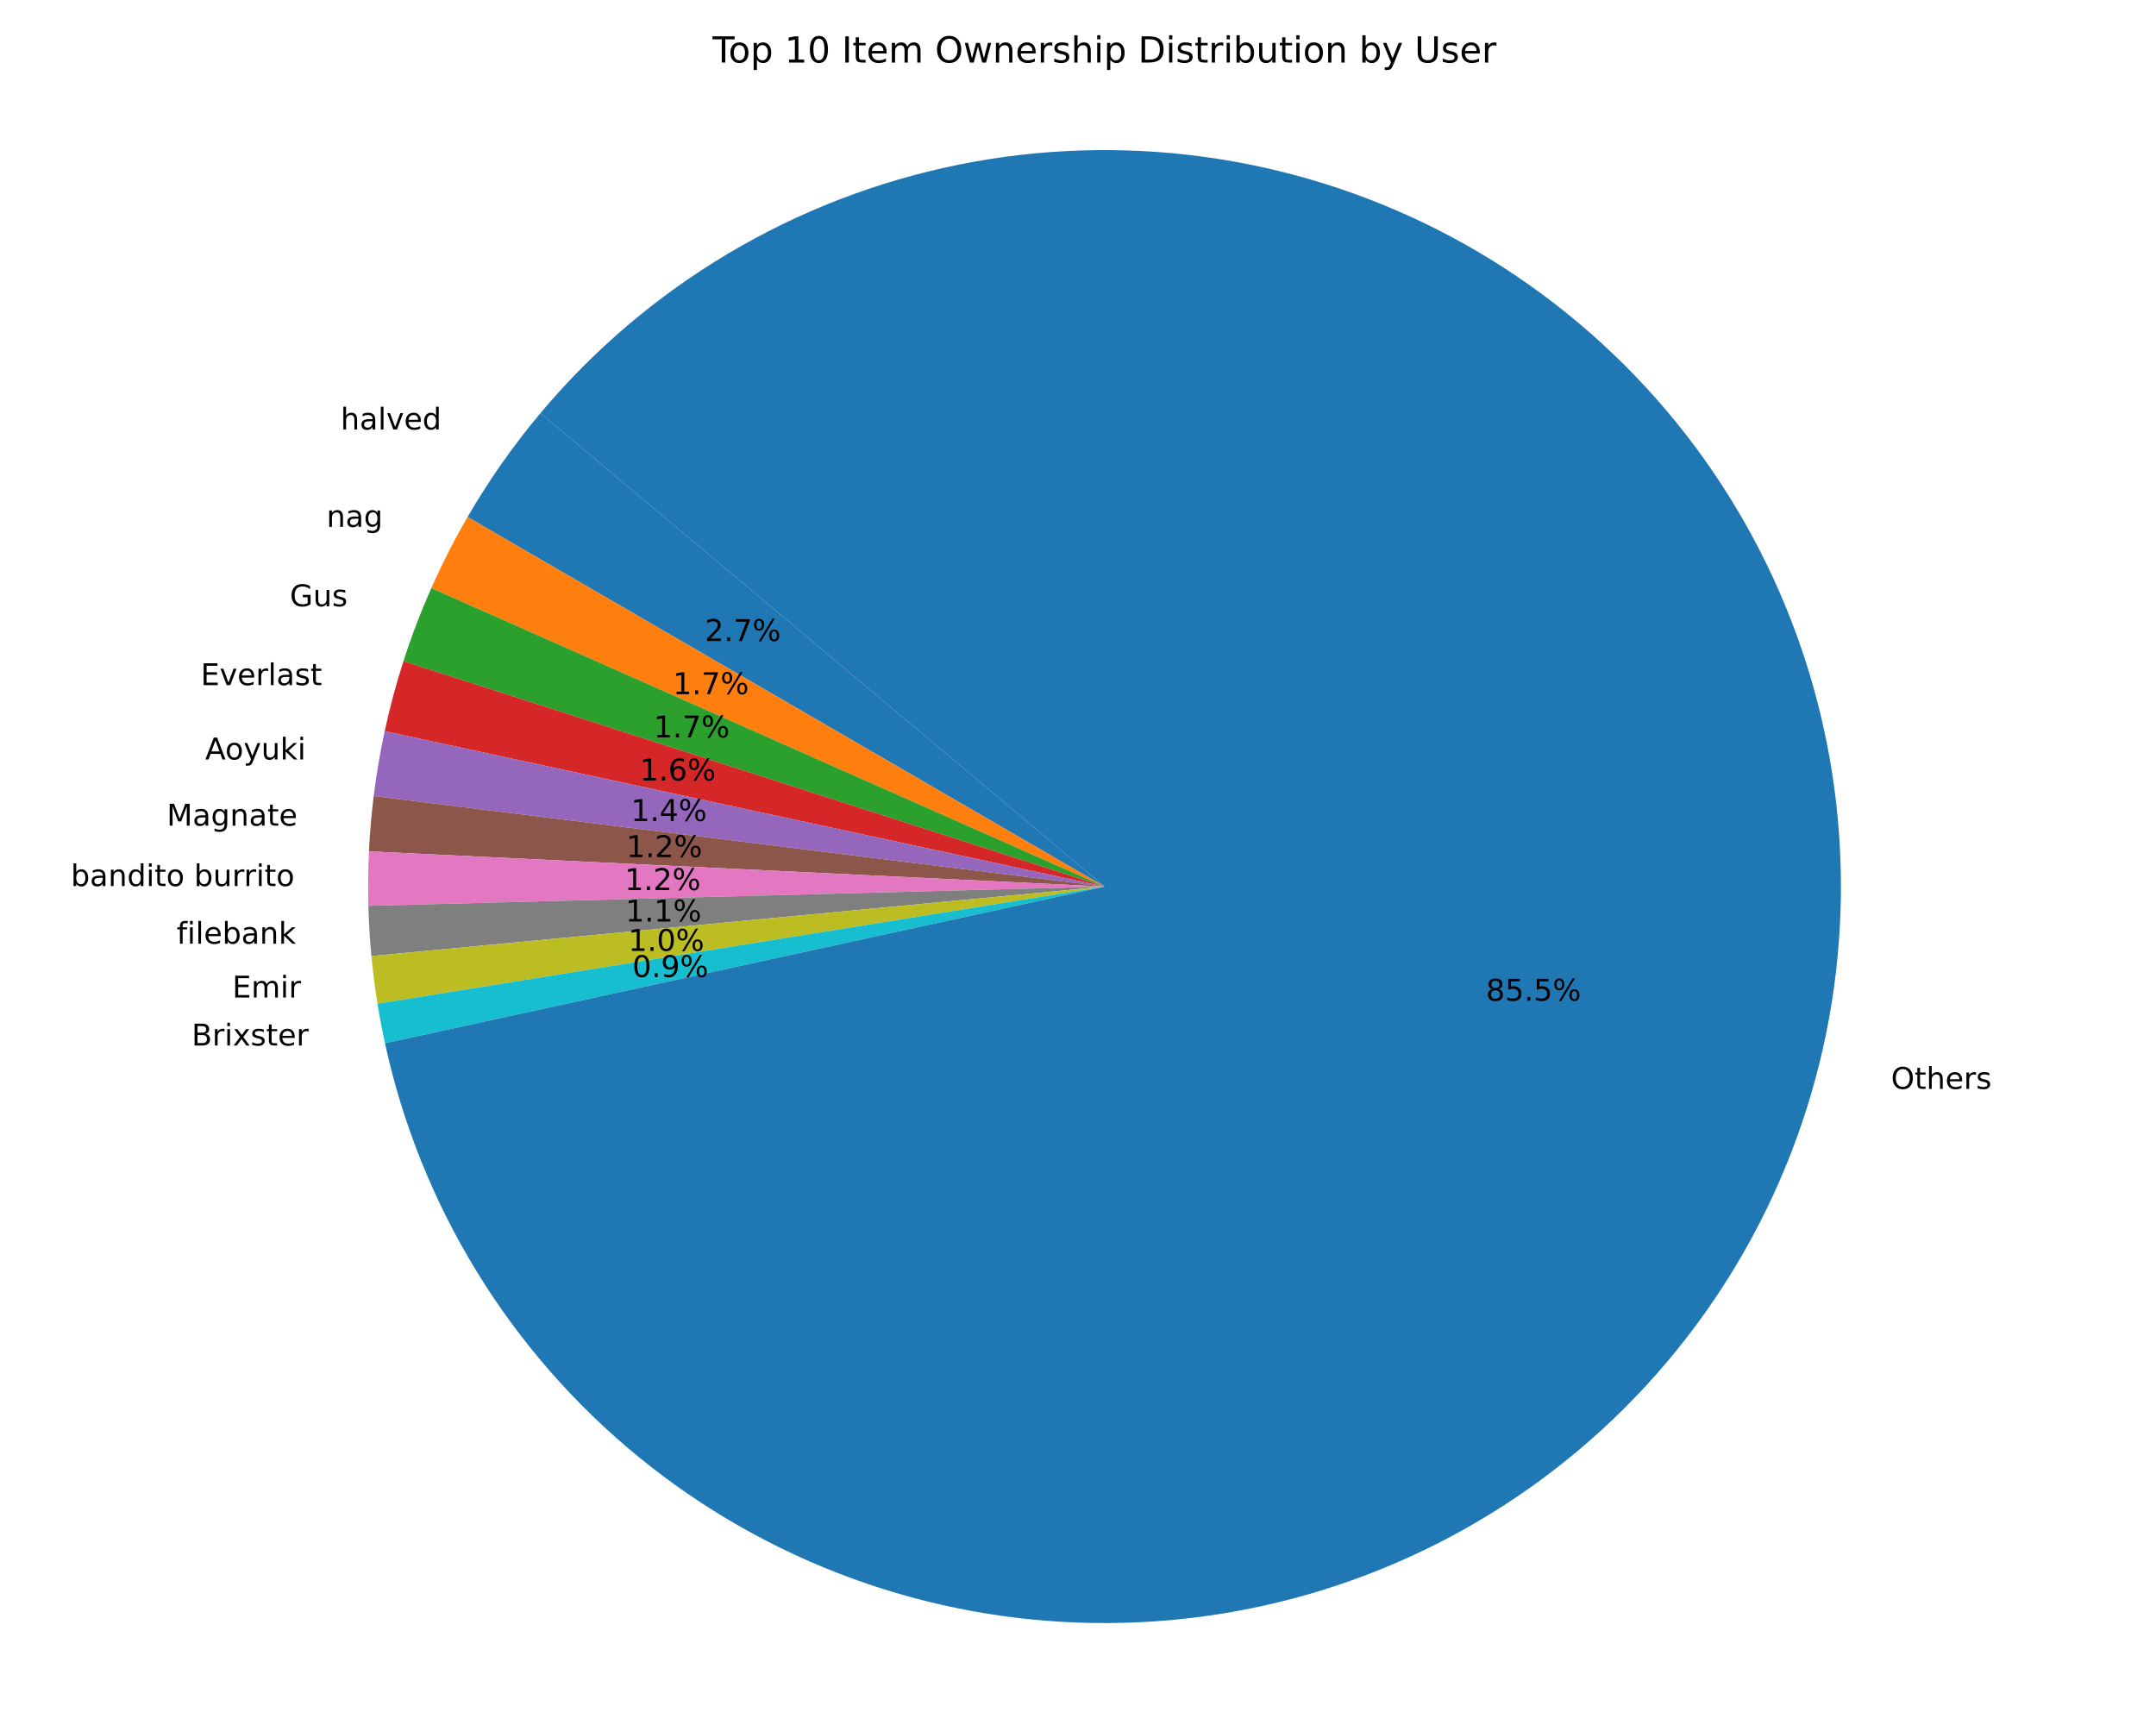
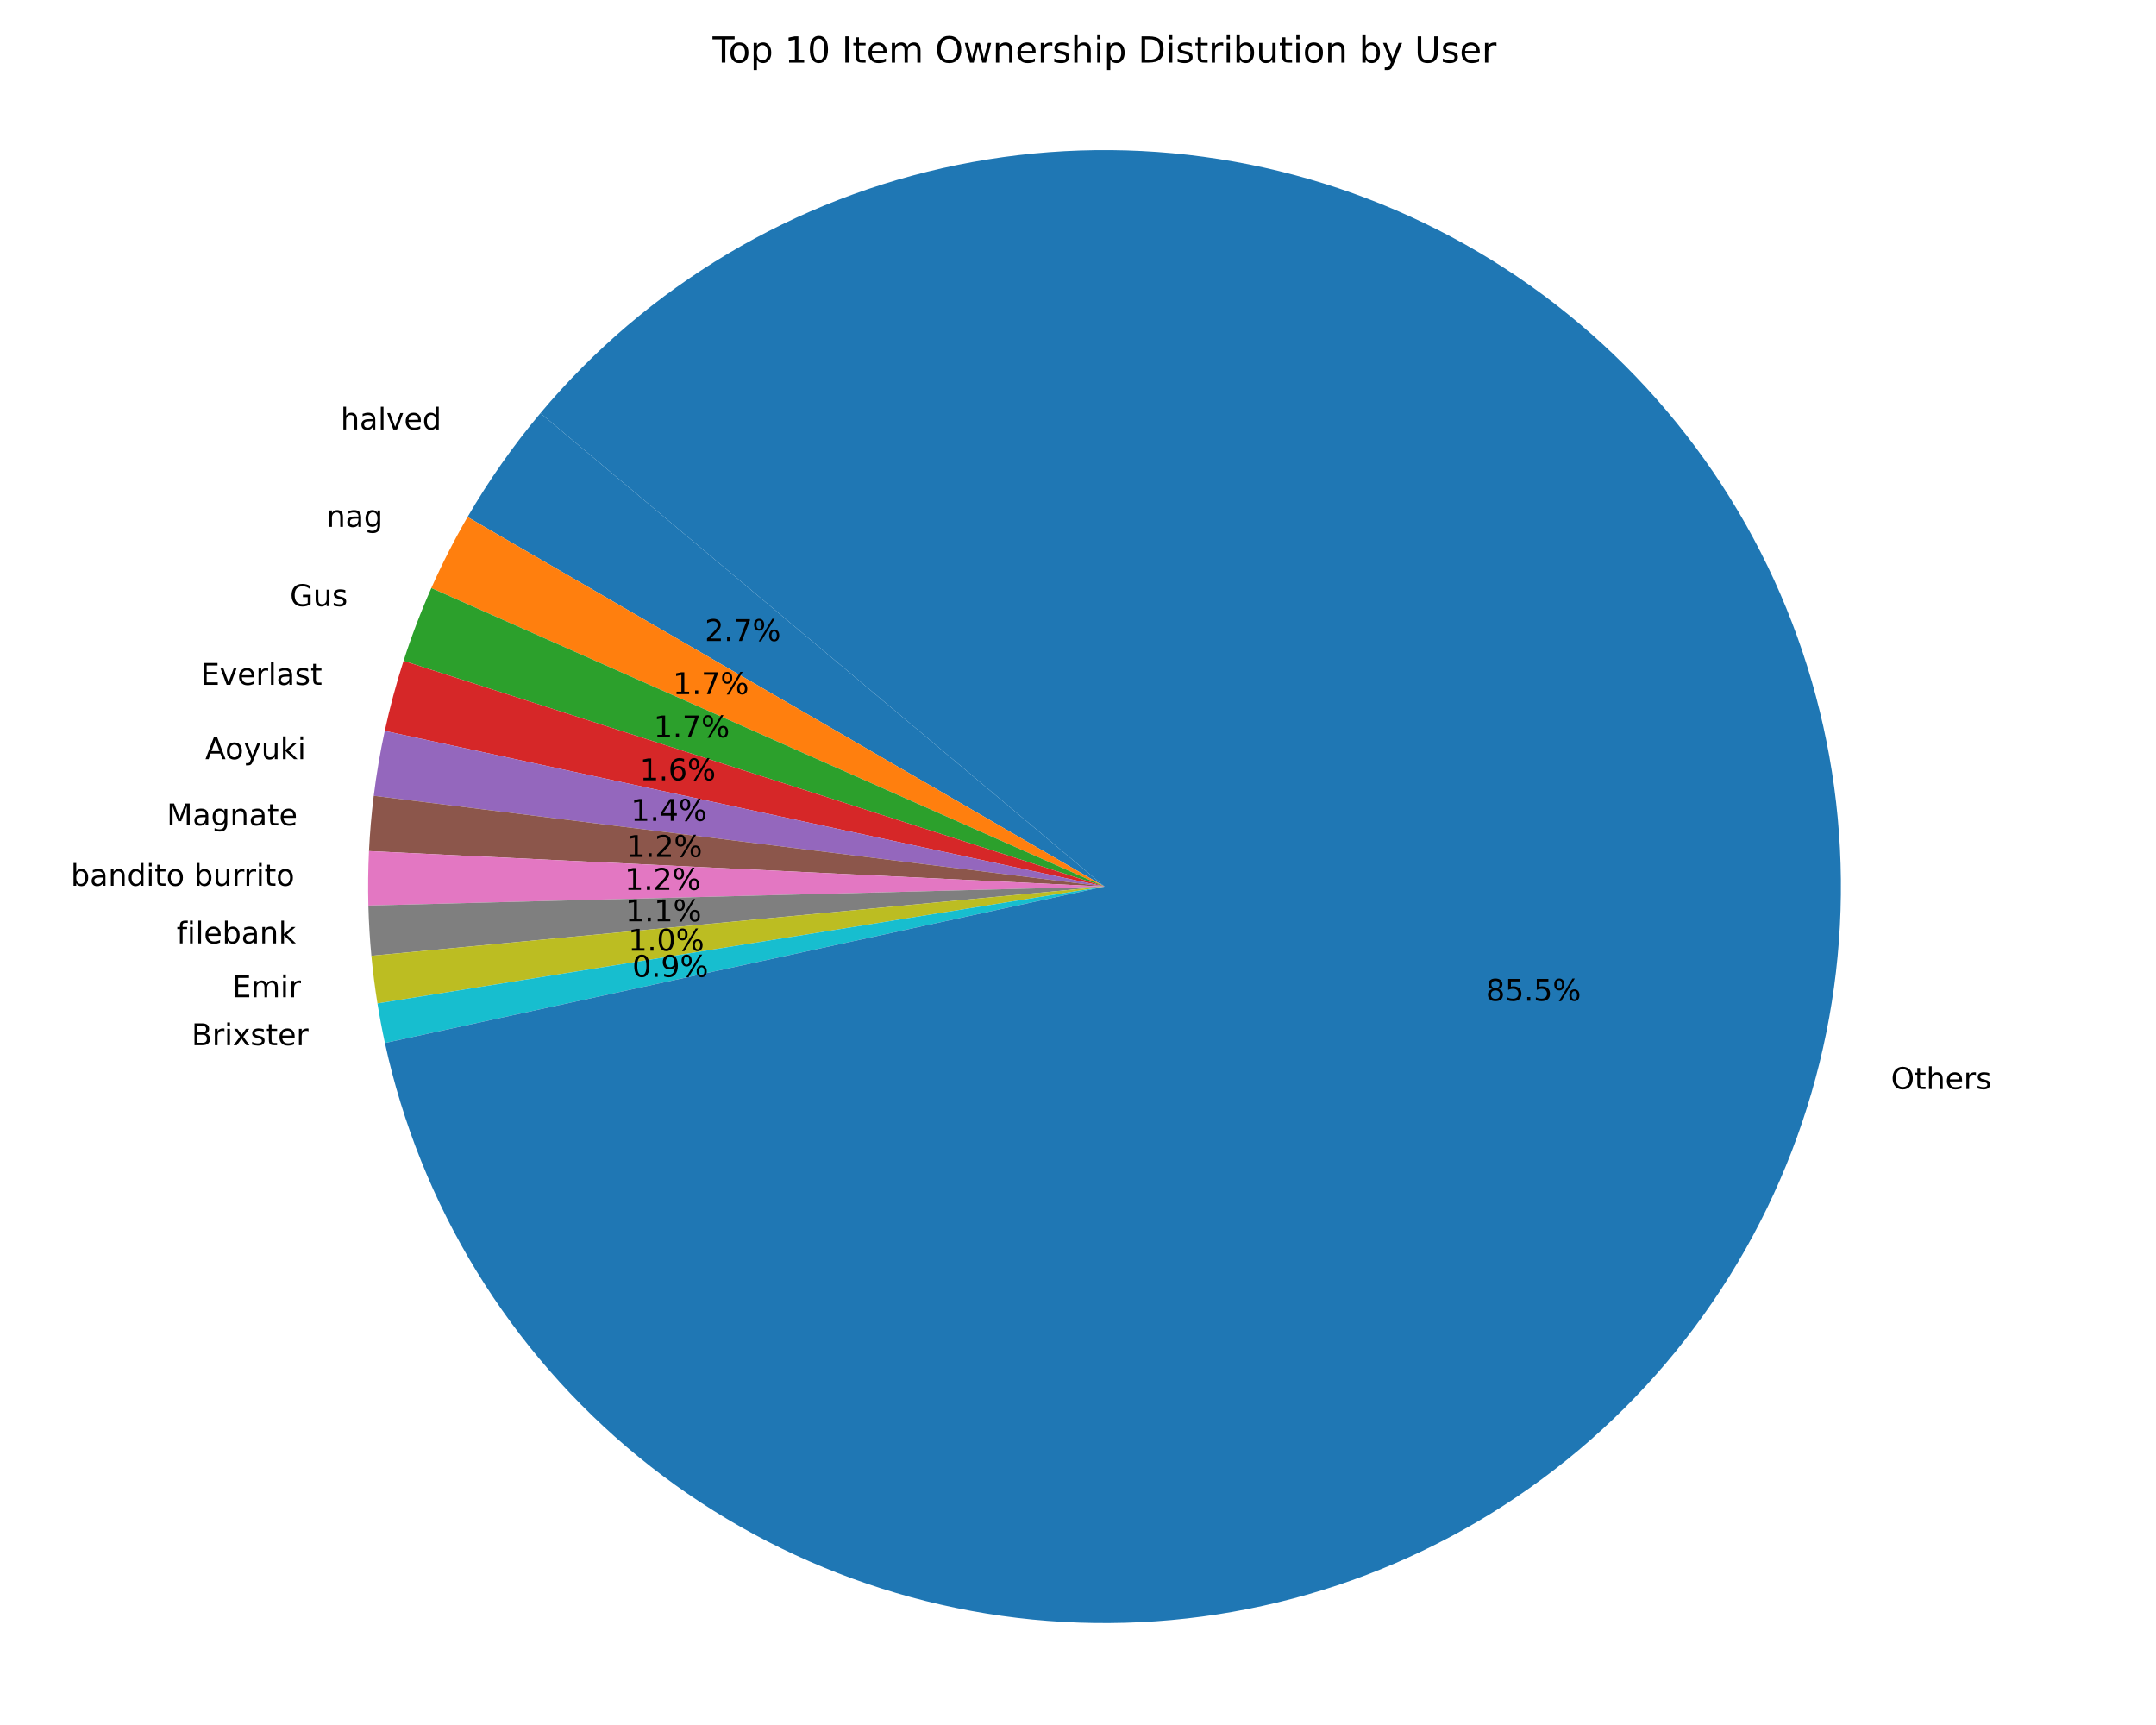
<svg xmlns="http://www.w3.org/2000/svg" xmlns:xlink="http://www.w3.org/1999/xlink" width="720pt" height="576pt" viewBox="0 0 720 576" version="1.1">
  <defs>
    <style type="text/css">*{stroke-linejoin: round; stroke-linecap: butt}</style>
  </defs>
  <g id="figure_1">
    <g id="patch_1">
      <path d="M 0 576  L 720 576  L 720 0  L 0 0  z " style="fill: #ffffff" />
    </g>
    <g id="axes_1">
      <g id="patch_2">
-         <path d="M 180.47 137.963  C 175.925 143.379 171.616 148.989 167.554 154.777  C 163.493 160.564 159.683 166.525 156.135 172.641  L 368.858 296.04  z " style="fill: #1f77b4" />
+         <path d="M 180.469 137.963  C 175.924 143.379 171.615 148.989 167.554 154.777  C 163.492 160.564 159.682 166.524 156.134 172.64  L 368.858 296.04  z " style="fill: #1f77b4" />
      </g>
      <g id="patch_3">
-         <path d="M 156.135 172.641  C 153.907 176.481 151.783 180.382 149.767 184.337  C 147.75 188.293 145.84 192.303 144.041 196.362  L 368.858 296.04  z " style="fill: #ff7f0e" />
+         <path d="M 156.134 172.64  C 153.906 176.481 151.783 180.382 149.766 184.337  C 147.749 188.293 145.84 192.303 144.04 196.362  L 368.858 296.04  z " style="fill: #ff7f0e" />
      </g>
      <g id="patch_4">
-         <path d="M 144.041 196.362  C 142.276 200.342 140.617 204.369 139.066 208.437  C 137.515 212.506 136.073 216.614 134.74 220.759  L 368.858 296.04  z " style="fill: #2ca02c" />
+         <path d="M 144.04 196.362  C 142.281 200.329 140.627 204.342 139.081 208.397  C 137.534 212.451 136.095 216.546 134.766 220.677  L 368.858 296.04  z " style="fill: #2ca02c" />
      </g>
      <g id="patch_5">
-         <path d="M 134.74 220.759  C 133.504 224.603 132.363 228.477 131.317 232.377  C 130.272 236.278 129.323 240.203 128.471 244.15  L 368.858 296.04  z " style="fill: #d62728" />
+         <path d="M 134.766 220.677  C 133.528 224.521 132.386 228.394 131.339 232.294  C 130.292 236.194 129.342 240.119 128.489 244.065  L 368.858 296.04  z " style="fill: #d62728" />
      </g>
      <g id="patch_6">
-         <path d="M 128.471 244.15  C 127.698 247.732 127.005 251.33 126.393 254.943  C 125.78 258.555 125.249 262.181 124.798 265.818  L 368.858 296.04  z " style="fill: #9467bd" />
+         <path d="M 128.489 244.065  C 127.714 247.647 127.02 251.245 126.406 254.858  C 125.793 258.47 125.26 262.096 124.808 265.732  L 368.858 296.04  z " style="fill: #9467bd" />
      </g>
      <g id="patch_7">
-         <path d="M 124.798 265.818  C 124.419 268.884 124.097 271.956 123.833 275.035  C 123.569 278.113 123.363 281.195 123.216 284.281  L 368.858 296.04  z " style="fill: #8c564b" />
+         <path d="M 124.808 265.732  C 124.428 268.798 124.105 271.871 123.84 274.949  C 123.575 278.027 123.368 281.109 123.219 284.195  L 368.858 296.04  z " style="fill: #8c564b" />
      </g>
      <g id="patch_8">
-         <path d="M 123.216 284.281  C 123.071 287.31 122.982 290.341 122.949 293.372  C 122.916 296.404 122.939 299.436 123.018 302.467  L 368.858 296.04  z " style="fill: #e377c2" />
+         <path d="M 123.219 284.195  C 123.073 287.223 122.983 290.254 122.949 293.286  C 122.915 296.318 122.937 299.35 123.015 302.381  L 368.858 296.04  z " style="fill: #e377c2" />
      </g>
      <g id="patch_9">
-         <path d="M 123.018 302.467  C 123.091 305.268 123.213 308.067 123.381 310.864  C 123.55 313.661 123.767 316.455 124.031 319.245  L 368.858 296.04  z " style="fill: #7f7f7f" />
+         <path d="M 123.015 302.381  C 123.088 305.182 123.208 307.981 123.376 310.778  C 123.543 313.575 123.759 316.369 124.023 319.159  L 368.858 296.04  z " style="fill: #7f7f7f" />
      </g>
      <g id="patch_10">
-         <path d="M 124.031 319.245  C 124.284 321.905 124.579 324.562 124.918 327.213  C 125.257 329.864 125.639 332.509 126.064 335.148  L 368.858 296.04  z " style="fill: #bcbd22" />
+         <path d="M 124.023 319.159  C 124.274 321.819 124.568 324.476 124.906 327.127  C 125.244 329.778 125.625 332.424 126.049 335.063  L 368.858 296.04  z " style="fill: #bcbd22" />
      </g>
      <g id="patch_11">
-         <path d="M 126.064 335.148  C 126.42 337.361 126.807 339.569 127.224 341.771  C 127.641 343.974 128.087 346.171 128.564 348.361  L 368.858 296.04  z " style="fill: #17becf" />
+         <path d="M 126.049 335.063  C 126.405 337.276 126.791 339.484 127.207 341.687  C 127.623 343.889 128.069 346.086 128.545 348.277  L 368.858 296.04  z " style="fill: #17becf" />
      </g>
      <g id="patch_12">
-         <path d="M 128.564 348.361  C 134.432 375.31 144.792 401.081 159.209 424.593  C 173.627 448.106 191.897 469.026 213.255 486.477  C 234.613 503.928 258.755 517.663 284.669 527.104  C 310.583 536.546 337.901 541.562 365.479 541.941  C 393.057 542.32 420.504 538.057 446.668 529.331  C 472.831 520.604 497.342 507.538 519.171 490.681  C 541 473.823 559.838 453.413 574.896 430.305  C 589.954 407.198 601.018 381.721 607.624 354.944  C 614.23 328.166 616.285 300.467 613.702 273.007  C 611.119 245.548 603.934 218.718 592.45 193.642  C 580.966 168.566 565.345 145.599 546.242 125.706  C 527.139 105.812 504.825 89.273 480.235 76.782  C 455.645 64.291 429.128 56.025 401.795 52.331  C 374.463 48.637 346.704 49.568 319.68 55.083  C 292.657 60.599 266.753 70.621 243.054 84.73  C 219.355 98.839 198.198 116.835 180.47 137.963  L 368.858 296.04  z " style="fill: #1f77b4" />
+         <path d="M 128.545 348.277  C 134.404 375.23 144.756 401.006 159.166 424.524  C 173.577 448.043 191.842 468.971 213.196 486.429  C 234.55 503.888 258.689 517.631 284.602 527.081  C 310.515 536.531 337.835 541.554 365.414 541.94  C 392.994 542.327 420.443 538.07 446.611 529.35  C 472.778 520.629 497.293 507.568 519.128 490.714  C 540.962 473.86 559.806 453.452 574.87 430.346  C 589.933 407.24 601.003 381.764 607.614 354.986  C 614.225 328.207 616.284 300.506 613.705 273.045  C 611.126 245.583 603.945 218.75 592.464 193.671  C 580.982 168.592 565.363 145.622 546.261 125.725  C 527.158 105.828 504.844 89.285 480.254 76.791  C 455.663 64.298 429.145 56.029 401.811 52.333  C 374.477 48.637 346.716 49.566 319.69 55.081  C 292.665 60.595 266.758 70.617 243.058 84.727  C 219.358 98.836 198.199 116.833 180.469 137.963  L 368.858 296.04  z " style="fill: #1f77b4" />
      </g>
      <g id="matplotlib.axis_1" />
      <g id="matplotlib.axis_2" />
      <g id="text_1">
-         <g transform="translate(113.7597 143.4099) scale(0.1 -0.1)">
+         <g transform="translate(113.759 143.4097) scale(0.1 -0.1)">
          <defs>
            <path id="DejaVuSans-68" d="M 3513 2113  L 3513 0  L 2938 0  L 2938 2094  Q 2938 2591 2744 2837  Q 2550 3084 2163 3084  Q 1697 3084 1428 2787  Q 1159 2491 1159 1978  L 1159 0  L 581 0  L 581 4863  L 1159 4863  L 1159 2956  Q 1366 3272 1645 3428  Q 1925 3584 2291 3584  Q 2894 3584 3203 3211  Q 3513 2838 3513 2113  z " transform="scale(0.015625)" />
            <path id="DejaVuSans-61" d="M 2194 1759  Q 1497 1759 1228 1600  Q 959 1441 959 1056  Q 959 750 1161 570  Q 1363 391 1709 391  Q 2188 391 2477 730  Q 2766 1069 2766 1631  L 2766 1759  L 2194 1759  z M 3341 1997  L 3341 0  L 2766 0  L 2766 531  Q 2569 213 2275 61  Q 1981 -91 1556 -91  Q 1019 -91 701 211  Q 384 513 384 1019  Q 384 1609 779 1909  Q 1175 2209 1959 2209  L 2766 2209  L 2766 2266  Q 2766 2663 2505 2880  Q 2244 3097 1772 3097  Q 1472 3097 1187 3025  Q 903 2953 641 2809  L 641 3341  Q 956 3463 1253 3523  Q 1550 3584 1831 3584  Q 2591 3584 2966 3190  Q 3341 2797 3341 1997  z " transform="scale(0.015625)" />
            <path id="DejaVuSans-6c" d="M 603 4863  L 1178 4863  L 1178 0  L 603 0  L 603 4863  z " transform="scale(0.015625)" />
            <path id="DejaVuSans-76" d="M 191 3500  L 800 3500  L 1894 563  L 2988 3500  L 3597 3500  L 2284 0  L 1503 0  L 191 3500  z " transform="scale(0.015625)" />
            <path id="DejaVuSans-65" d="M 3597 1894  L 3597 1613  L 953 1613  Q 991 1019 1311 708  Q 1631 397 2203 397  Q 2534 397 2845 478  Q 3156 559 3463 722  L 3463 178  Q 3153 47 2828 -22  Q 2503 -91 2169 -91  Q 1331 -91 842 396  Q 353 884 353 1716  Q 353 2575 817 3079  Q 1281 3584 2069 3584  Q 2775 3584 3186 3129  Q 3597 2675 3597 1894  z M 3022 2063  Q 3016 2534 2758 2815  Q 2500 3097 2075 3097  Q 1594 3097 1305 2825  Q 1016 2553 972 2059  L 3022 2063  z " transform="scale(0.015625)" />
            <path id="DejaVuSans-64" d="M 2906 2969  L 2906 4863  L 3481 4863  L 3481 0  L 2906 0  L 2906 525  Q 2725 213 2448 61  Q 2172 -91 1784 -91  Q 1150 -91 751 415  Q 353 922 353 1747  Q 353 2572 751 3078  Q 1150 3584 1784 3584  Q 2172 3584 2448 3432  Q 2725 3281 2906 2969  z M 947 1747  Q 947 1113 1208 752  Q 1469 391 1925 391  Q 2381 391 2643 752  Q 2906 1113 2906 1747  Q 2906 2381 2643 2742  Q 2381 3103 1925 3103  Q 1469 3103 1208 2742  Q 947 2381 947 1747  z " transform="scale(0.015625)" />
          </defs>
          <use xlink:href="#DejaVuSans-68" />
          <use xlink:href="#DejaVuSans-61" transform="translate(63.37891 0)" />
          <use xlink:href="#DejaVuSans-6c" transform="translate(124.6582 0)" />
          <use xlink:href="#DejaVuSans-76" transform="translate(152.4414 0)" />
          <use xlink:href="#DejaVuSans-65" transform="translate(211.6211 0)" />
          <use xlink:href="#DejaVuSans-64" transform="translate(273.1445 0)" />
        </g>
      </g>
      <g id="text_2">
-         <g transform="translate(235.3735 214.0414) scale(0.1 -0.1)">
+         <g transform="translate(235.373 214.0413) scale(0.1 -0.1)">
          <defs>
            <path id="DejaVuSans-32" d="M 1228 531  L 3431 531  L 3431 0  L 469 0  L 469 531  Q 828 903 1448 1529  Q 2069 2156 2228 2338  Q 2531 2678 2651 2914  Q 2772 3150 2772 3378  Q 2772 3750 2511 3984  Q 2250 4219 1831 4219  Q 1534 4219 1204 4116  Q 875 4013 500 3803  L 500 4441  Q 881 4594 1212 4672  Q 1544 4750 1819 4750  Q 2544 4750 2975 4387  Q 3406 4025 3406 3419  Q 3406 3131 3298 2873  Q 3191 2616 2906 2266  Q 2828 2175 2409 1742  Q 1991 1309 1228 531  z " transform="scale(0.015625)" />
            <path id="DejaVuSans-2e" d="M 684 794  L 1344 794  L 1344 0  L 684 0  L 684 794  z " transform="scale(0.015625)" />
            <path id="DejaVuSans-37" d="M 525 4666  L 3525 4666  L 3525 4397  L 1831 0  L 1172 0  L 2766 4134  L 525 4134  L 525 4666  z " transform="scale(0.015625)" />
            <path id="DejaVuSans-25" d="M 4653 2053  Q 4381 2053 4226 1822  Q 4072 1591 4072 1178  Q 4072 772 4226 539  Q 4381 306 4653 306  Q 4919 306 5073 539  Q 5228 772 5228 1178  Q 5228 1588 5073 1820  Q 4919 2053 4653 2053  z M 4653 2450  Q 5147 2450 5437 2106  Q 5728 1763 5728 1178  Q 5728 594 5436 251  Q 5144 -91 4653 -91  Q 4153 -91 3862 251  Q 3572 594 3572 1178  Q 3572 1766 3864 2108  Q 4156 2450 4653 2450  z M 1428 4353  Q 1159 4353 1004 4120  Q 850 3888 850 3481  Q 850 3069 1003 2837  Q 1156 2606 1428 2606  Q 1700 2606 1854 2837  Q 2009 3069 2009 3481  Q 2009 3884 1853 4118  Q 1697 4353 1428 4353  z M 4250 4750  L 4750 4750  L 1831 -91  L 1331 -91  L 4250 4750  z M 1428 4750  Q 1922 4750 2215 4408  Q 2509 4066 2509 3481  Q 2509 2891 2217 2550  Q 1925 2209 1428 2209  Q 931 2209 642 2551  Q 353 2894 353 3481  Q 353 4063 643 4406  Q 934 4750 1428 4750  z " transform="scale(0.015625)" />
          </defs>
          <use xlink:href="#DejaVuSans-32" />
          <use xlink:href="#DejaVuSans-2e" transform="translate(63.62305 0)" />
          <use xlink:href="#DejaVuSans-37" transform="translate(95.41016 0)" />
          <use xlink:href="#DejaVuSans-25" transform="translate(159.0332 0)" />
        </g>
      </g>
      <g id="text_3">
-         <g transform="translate(109.0433 175.9266) scale(0.1 -0.1)">
+         <g transform="translate(109.0426 175.9264) scale(0.1 -0.1)">
          <defs>
            <path id="DejaVuSans-6e" d="M 3513 2113  L 3513 0  L 2938 0  L 2938 2094  Q 2938 2591 2744 2837  Q 2550 3084 2163 3084  Q 1697 3084 1428 2787  Q 1159 2491 1159 1978  L 1159 0  L 581 0  L 581 3500  L 1159 3500  L 1159 2956  Q 1366 3272 1645 3428  Q 1925 3584 2291 3584  Q 2894 3584 3203 3211  Q 3513 2838 3513 2113  z " transform="scale(0.015625)" />
            <path id="DejaVuSans-67" d="M 2906 1791  Q 2906 2416 2648 2759  Q 2391 3103 1925 3103  Q 1463 3103 1205 2759  Q 947 2416 947 1791  Q 947 1169 1205 825  Q 1463 481 1925 481  Q 2391 481 2648 825  Q 2906 1169 2906 1791  z M 3481 434  Q 3481 -459 3084 -895  Q 2688 -1331 1869 -1331  Q 1566 -1331 1297 -1286  Q 1028 -1241 775 -1147  L 775 -588  Q 1028 -725 1275 -790  Q 1522 -856 1778 -856  Q 2344 -856 2625 -561  Q 2906 -266 2906 331  L 2906 616  Q 2728 306 2450 153  Q 2172 0 1784 0  Q 1141 0 747 490  Q 353 981 353 1791  Q 353 2603 747 3093  Q 1141 3584 1784 3584  Q 2172 3584 2450 3431  Q 2728 3278 2906 2969  L 2906 3500  L 3481 3500  L 3481 434  z " transform="scale(0.015625)" />
          </defs>
          <use xlink:href="#DejaVuSans-6e" />
          <use xlink:href="#DejaVuSans-61" transform="translate(63.37891 0)" />
          <use xlink:href="#DejaVuSans-67" transform="translate(124.6582 0)" />
        </g>
      </g>
      <g id="text_4">
-         <g transform="translate(224.701 231.7779) scale(0.1 -0.1)">
+         <g transform="translate(224.7004 231.7778) scale(0.1 -0.1)">
          <defs>
            <path id="DejaVuSans-31" d="M 794 531  L 1825 531  L 1825 4091  L 703 3866  L 703 4441  L 1819 4666  L 2450 4666  L 2450 531  L 3481 531  L 3481 0  L 794 0  L 794 531  z " transform="scale(0.015625)" />
          </defs>
          <use xlink:href="#DejaVuSans-31" />
          <use xlink:href="#DejaVuSans-2e" transform="translate(63.62305 0)" />
          <use xlink:href="#DejaVuSans-37" transform="translate(95.41016 0)" />
          <use xlink:href="#DejaVuSans-25" transform="translate(159.0332 0)" />
        </g>
      </g>
      <g id="text_5">
-         <g transform="translate(96.79172 202.4363) scale(0.1 -0.1)">
+         <g transform="translate(96.80788 202.3918) scale(0.1 -0.1)">
          <defs>
            <path id="DejaVuSans-47" d="M 3809 666  L 3809 1919  L 2778 1919  L 2778 2438  L 4434 2438  L 4434 434  Q 4069 175 3628 42  Q 3188 -91 2688 -91  Q 1594 -91 976 548  Q 359 1188 359 2328  Q 359 3472 976 4111  Q 1594 4750 2688 4750  Q 3144 4750 3555 4637  Q 3966 4525 4313 4306  L 4313 3634  Q 3963 3931 3569 4081  Q 3175 4231 2741 4231  Q 1884 4231 1454 3753  Q 1025 3275 1025 2328  Q 1025 1384 1454 906  Q 1884 428 2741 428  Q 3075 428 3337 486  Q 3600 544 3809 666  z " transform="scale(0.015625)" />
            <path id="DejaVuSans-75" d="M 544 1381  L 544 3500  L 1119 3500  L 1119 1403  Q 1119 906 1312 657  Q 1506 409 1894 409  Q 2359 409 2629 706  Q 2900 1003 2900 1516  L 2900 3500  L 3475 3500  L 3475 0  L 2900 0  L 2900 538  Q 2691 219 2414 64  Q 2138 -91 1772 -91  Q 1169 -91 856 284  Q 544 659 544 1381  z M 1991 3584  L 1991 3584  z " transform="scale(0.015625)" />
            <path id="DejaVuSans-73" d="M 2834 3397  L 2834 2853  Q 2591 2978 2328 3040  Q 2066 3103 1784 3103  Q 1356 3103 1142 2972  Q 928 2841 928 2578  Q 928 2378 1081 2264  Q 1234 2150 1697 2047  L 1894 2003  Q 2506 1872 2764 1633  Q 3022 1394 3022 966  Q 3022 478 2636 193  Q 2250 -91 1575 -91  Q 1294 -91 989 -36  Q 684 19 347 128  L 347 722  Q 666 556 975 473  Q 1284 391 1588 391  Q 1994 391 2212 530  Q 2431 669 2431 922  Q 2431 1156 2273 1281  Q 2116 1406 1581 1522  L 1381 1569  Q 847 1681 609 1914  Q 372 2147 372 2553  Q 372 3047 722 3315  Q 1072 3584 1716 3584  Q 2034 3584 2315 3537  Q 2597 3491 2834 3397  z " transform="scale(0.015625)" />
          </defs>
          <use xlink:href="#DejaVuSans-47" />
          <use xlink:href="#DejaVuSans-75" transform="translate(77.49023 0)" />
          <use xlink:href="#DejaVuSans-73" transform="translate(140.8691 0)" />
        </g>
      </g>
      <g id="text_6">
-         <g transform="translate(218.2808 246.2377) scale(0.1 -0.1)">
+         <g transform="translate(218.2894 246.2134) scale(0.1 -0.1)">
          <use xlink:href="#DejaVuSans-31" />
          <use xlink:href="#DejaVuSans-2e" transform="translate(63.62305 0)" />
          <use xlink:href="#DejaVuSans-37" transform="translate(95.41016 0)" />
          <use xlink:href="#DejaVuSans-25" transform="translate(159.0332 0)" />
        </g>
      </g>
      <g id="text_7">
-         <g transform="translate(67.02573 228.7705) scale(0.1 -0.1)">
+         <g transform="translate(67.04955 228.6788) scale(0.1 -0.1)">
          <defs>
            <path id="DejaVuSans-45" d="M 628 4666  L 3578 4666  L 3578 4134  L 1259 4134  L 1259 2753  L 3481 2753  L 3481 2222  L 1259 2222  L 1259 531  L 3634 531  L 3634 0  L 628 0  L 628 4666  z " transform="scale(0.015625)" />
            <path id="DejaVuSans-72" d="M 2631 2963  Q 2534 3019 2420 3045  Q 2306 3072 2169 3072  Q 1681 3072 1420 2755  Q 1159 2438 1159 1844  L 1159 0  L 581 0  L 581 3500  L 1159 3500  L 1159 2956  Q 1341 3275 1631 3429  Q 1922 3584 2338 3584  Q 2397 3584 2469 3576  Q 2541 3569 2628 3553  L 2631 2963  z " transform="scale(0.015625)" />
            <path id="DejaVuSans-74" d="M 1172 4494  L 1172 3500  L 2356 3500  L 2356 3053  L 1172 3053  L 1172 1153  Q 1172 725 1289 603  Q 1406 481 1766 481  L 2356 481  L 2356 0  L 1766 0  Q 1100 0 847 248  Q 594 497 594 1153  L 594 3053  L 172 3053  L 172 3500  L 594 3500  L 594 4494  L 1172 4494  z " transform="scale(0.015625)" />
          </defs>
          <use xlink:href="#DejaVuSans-45" />
          <use xlink:href="#DejaVuSans-76" transform="translate(63.18359 0)" />
          <use xlink:href="#DejaVuSans-65" transform="translate(122.3633 0)" />
          <use xlink:href="#DejaVuSans-72" transform="translate(183.8867 0)" />
          <use xlink:href="#DejaVuSans-6c" transform="translate(225 0)" />
          <use xlink:href="#DejaVuSans-61" transform="translate(252.7832 0)" />
          <use xlink:href="#DejaVuSans-73" transform="translate(314.0625 0)" />
          <use xlink:href="#DejaVuSans-74" transform="translate(366.1621 0)" />
        </g>
      </g>
      <g id="text_8">
-         <g transform="translate(213.6315 260.6018) scale(0.1 -0.1)">
+         <g transform="translate(213.6443 260.5518) scale(0.1 -0.1)">
          <defs>
            <path id="DejaVuSans-36" d="M 2113 2584  Q 1688 2584 1439 2293  Q 1191 2003 1191 1497  Q 1191 994 1439 701  Q 1688 409 2113 409  Q 2538 409 2786 701  Q 3034 994 3034 1497  Q 3034 2003 2786 2293  Q 2538 2584 2113 2584  z M 3366 4563  L 3366 3988  Q 3128 4100 2886 4159  Q 2644 4219 2406 4219  Q 1781 4219 1451 3797  Q 1122 3375 1075 2522  Q 1259 2794 1537 2939  Q 1816 3084 2150 3084  Q 2853 3084 3261 2657  Q 3669 2231 3669 1497  Q 3669 778 3244 343  Q 2819 -91 2113 -91  Q 1303 -91 875 529  Q 447 1150 447 2328  Q 447 3434 972 4092  Q 1497 4750 2381 4750  Q 2619 4750 2861 4703  Q 3103 4656 3366 4563  z " transform="scale(0.015625)" />
          </defs>
          <use xlink:href="#DejaVuSans-31" />
          <use xlink:href="#DejaVuSans-2e" transform="translate(63.62305 0)" />
          <use xlink:href="#DejaVuSans-36" transform="translate(95.41016 0)" />
          <use xlink:href="#DejaVuSans-25" transform="translate(159.0332 0)" />
        </g>
      </g>
      <g id="text_9">
-         <g transform="translate(68.53657 253.5924) scale(0.1 -0.1)">
+         <g transform="translate(68.55169 253.4987) scale(0.1 -0.1)">
          <defs>
            <path id="DejaVuSans-41" d="M 2188 4044  L 1331 1722  L 3047 1722  L 2188 4044  z M 1831 4666  L 2547 4666  L 4325 0  L 3669 0  L 3244 1197  L 1141 1197  L 716 0  L 50 0  L 1831 4666  z " transform="scale(0.015625)" />
            <path id="DejaVuSans-6f" d="M 1959 3097  Q 1497 3097 1228 2736  Q 959 2375 959 1747  Q 959 1119 1226 758  Q 1494 397 1959 397  Q 2419 397 2687 759  Q 2956 1122 2956 1747  Q 2956 2369 2687 2733  Q 2419 3097 1959 3097  z M 1959 3584  Q 2709 3584 3137 3096  Q 3566 2609 3566 1747  Q 3566 888 3137 398  Q 2709 -91 1959 -91  Q 1206 -91 779 398  Q 353 888 353 1747  Q 353 2609 779 3096  Q 1206 3584 1959 3584  z " transform="scale(0.015625)" />
            <path id="DejaVuSans-79" d="M 2059 -325  Q 1816 -950 1584 -1140  Q 1353 -1331 966 -1331  L 506 -1331  L 506 -850  L 844 -850  Q 1081 -850 1212 -737  Q 1344 -625 1503 -206  L 1606 56  L 191 3500  L 800 3500  L 1894 763  L 2988 3500  L 3597 3500  L 2059 -325  z " transform="scale(0.015625)" />
            <path id="DejaVuSans-6b" d="M 581 4863  L 1159 4863  L 1159 1991  L 2875 3500  L 3609 3500  L 1753 1863  L 3688 0  L 2938 0  L 1159 1709  L 1159 0  L 581 0  L 581 4863  z " transform="scale(0.015625)" />
            <path id="DejaVuSans-69" d="M 603 3500  L 1178 3500  L 1178 0  L 603 0  L 603 3500  z M 603 4863  L 1178 4863  L 1178 4134  L 603 4134  L 603 4863  z " transform="scale(0.015625)" />
          </defs>
          <use xlink:href="#DejaVuSans-41" />
          <use xlink:href="#DejaVuSans-6f" transform="translate(66.6582 0)" />
          <use xlink:href="#DejaVuSans-79" transform="translate(127.8398 0)" />
          <use xlink:href="#DejaVuSans-75" transform="translate(187.0195 0)" />
          <use xlink:href="#DejaVuSans-6b" transform="translate(250.3984 0)" />
          <use xlink:href="#DejaVuSans-69" transform="translate(308.3086 0)" />
        </g>
      </g>
      <g id="text_10">
-         <g transform="translate(210.6766 274.141) scale(0.1 -0.1)">
+         <g transform="translate(210.6846 274.0899) scale(0.1 -0.1)">
          <defs>
            <path id="DejaVuSans-34" d="M 2419 4116  L 825 1625  L 2419 1625  L 2419 4116  z M 2253 4666  L 3047 4666  L 3047 1625  L 3713 1625  L 3713 1100  L 3047 1100  L 3047 0  L 2419 0  L 2419 1100  L 313 1100  L 313 1709  L 2253 4666  z " transform="scale(0.015625)" />
          </defs>
          <use xlink:href="#DejaVuSans-31" />
          <use xlink:href="#DejaVuSans-2e" transform="translate(63.62305 0)" />
          <use xlink:href="#DejaVuSans-34" transform="translate(95.41016 0)" />
          <use xlink:href="#DejaVuSans-25" transform="translate(159.0332 0)" />
        </g>
      </g>
      <g id="text_11">
-         <g transform="translate(55.6867 275.6934) scale(0.1 -0.1)">
+         <g transform="translate(55.69405 275.5988) scale(0.1 -0.1)">
          <defs>
            <path id="DejaVuSans-4d" d="M 628 4666  L 1569 4666  L 2759 1491  L 3956 4666  L 4897 4666  L 4897 0  L 4281 0  L 4281 4097  L 3078 897  L 2444 897  L 1241 4097  L 1241 0  L 628 0  L 628 4666  z " transform="scale(0.015625)" />
          </defs>
          <use xlink:href="#DejaVuSans-4d" />
          <use xlink:href="#DejaVuSans-61" transform="translate(86.2793 0)" />
          <use xlink:href="#DejaVuSans-67" transform="translate(147.5586 0)" />
          <use xlink:href="#DejaVuSans-6e" transform="translate(211.0352 0)" />
          <use xlink:href="#DejaVuSans-61" transform="translate(274.4141 0)" />
          <use xlink:href="#DejaVuSans-74" transform="translate(335.6934 0)" />
          <use xlink:href="#DejaVuSans-65" transform="translate(374.9023 0)" />
        </g>
      </g>
      <g id="text_12">
-         <g transform="translate(209.1409 286.1961) scale(0.1 -0.1)">
+         <g transform="translate(209.1447 286.1445) scale(0.1 -0.1)">
          <use xlink:href="#DejaVuSans-31" />
          <use xlink:href="#DejaVuSans-2e" transform="translate(63.62305 0)" />
          <use xlink:href="#DejaVuSans-32" transform="translate(95.41016 0)" />
          <use xlink:href="#DejaVuSans-25" transform="translate(159.0332 0)" />
        </g>
      </g>
      <g id="text_13">
-         <g transform="translate(23.64996 295.8649) scale(0.1 -0.1)">
+         <g transform="translate(23.65023 295.77) scale(0.1 -0.1)">
          <defs>
            <path id="DejaVuSans-62" d="M 3116 1747  Q 3116 2381 2855 2742  Q 2594 3103 2138 3103  Q 1681 3103 1420 2742  Q 1159 2381 1159 1747  Q 1159 1113 1420 752  Q 1681 391 2138 391  Q 2594 391 2855 752  Q 3116 1113 3116 1747  z M 1159 2969  Q 1341 3281 1617 3432  Q 1894 3584 2278 3584  Q 2916 3584 3314 3078  Q 3713 2572 3713 1747  Q 3713 922 3314 415  Q 2916 -91 2278 -91  Q 1894 -91 1617 61  Q 1341 213 1159 525  L 1159 0  L 581 0  L 581 4863  L 1159 4863  L 1159 2969  z " transform="scale(0.015625)" />
            <path id="DejaVuSans-20" transform="scale(0.015625)" />
          </defs>
          <use xlink:href="#DejaVuSans-62" />
          <use xlink:href="#DejaVuSans-61" transform="translate(63.47656 0)" />
          <use xlink:href="#DejaVuSans-6e" transform="translate(124.7559 0)" />
          <use xlink:href="#DejaVuSans-64" transform="translate(188.1348 0)" />
          <use xlink:href="#DejaVuSans-69" transform="translate(251.6113 0)" />
          <use xlink:href="#DejaVuSans-74" transform="translate(279.3945 0)" />
          <use xlink:href="#DejaVuSans-6f" transform="translate(318.6035 0)" />
          <use xlink:href="#DejaVuSans-20" transform="translate(379.7852 0)" />
          <use xlink:href="#DejaVuSans-62" transform="translate(411.5723 0)" />
          <use xlink:href="#DejaVuSans-75" transform="translate(475.0488 0)" />
          <use xlink:href="#DejaVuSans-72" transform="translate(538.4277 0)" />
          <use xlink:href="#DejaVuSans-72" transform="translate(577.791 0)" />
          <use xlink:href="#DejaVuSans-69" transform="translate(618.9043 0)" />
          <use xlink:href="#DejaVuSans-74" transform="translate(646.6875 0)" />
          <use xlink:href="#DejaVuSans-6f" transform="translate(685.8965 0)" />
        </g>
      </g>
      <g id="text_14">
-         <g transform="translate(208.6103 297.1987) scale(0.1 -0.1)">
+         <g transform="translate(208.6103 297.147) scale(0.1 -0.1)">
          <use xlink:href="#DejaVuSans-31" />
          <use xlink:href="#DejaVuSans-2e" transform="translate(63.62305 0)" />
          <use xlink:href="#DejaVuSans-32" transform="translate(95.41016 0)" />
          <use xlink:href="#DejaVuSans-25" transform="translate(159.0332 0)" />
        </g>
      </g>
      <g id="text_15">
-         <g transform="translate(58.99942 315.1062) scale(0.1 -0.1)">
+         <g transform="translate(58.99295 315.0115) scale(0.1 -0.1)">
          <defs>
            <path id="DejaVuSans-66" d="M 2375 4863  L 2375 4384  L 1825 4384  Q 1516 4384 1395 4259  Q 1275 4134 1275 3809  L 1275 3500  L 2222 3500  L 2222 3053  L 1275 3053  L 1275 0  L 697 0  L 697 3053  L 147 3053  L 147 3500  L 697 3500  L 697 3744  Q 697 4328 969 4595  Q 1241 4863 1831 4863  L 2375 4863  z " transform="scale(0.015625)" />
          </defs>
          <use xlink:href="#DejaVuSans-66" />
          <use xlink:href="#DejaVuSans-69" transform="translate(35.20508 0)" />
          <use xlink:href="#DejaVuSans-6c" transform="translate(62.98828 0)" />
          <use xlink:href="#DejaVuSans-65" transform="translate(90.77148 0)" />
          <use xlink:href="#DejaVuSans-62" transform="translate(152.2949 0)" />
          <use xlink:href="#DejaVuSans-61" transform="translate(215.7715 0)" />
          <use xlink:href="#DejaVuSans-6e" transform="translate(277.0508 0)" />
          <use xlink:href="#DejaVuSans-6b" transform="translate(340.4297 0)" />
        </g>
      </g>
      <g id="text_16">
-         <g transform="translate(208.8699 307.694) scale(0.1 -0.1)">
+         <g transform="translate(208.8662 307.6423) scale(0.1 -0.1)">
          <use xlink:href="#DejaVuSans-31" />
          <use xlink:href="#DejaVuSans-2e" transform="translate(63.62305 0)" />
          <use xlink:href="#DejaVuSans-31" transform="translate(95.41016 0)" />
          <use xlink:href="#DejaVuSans-25" transform="translate(159.0332 0)" />
        </g>
      </g>
      <g id="text_17">
-         <g transform="translate(77.57548 333.0894) scale(0.1 -0.1)">
+         <g transform="translate(77.56271 332.9953) scale(0.1 -0.1)">
          <defs>
            <path id="DejaVuSans-6d" d="M 3328 2828  Q 3544 3216 3844 3400  Q 4144 3584 4550 3584  Q 5097 3584 5394 3201  Q 5691 2819 5691 2113  L 5691 0  L 5113 0  L 5113 2094  Q 5113 2597 4934 2840  Q 4756 3084 4391 3084  Q 3944 3084 3684 2787  Q 3425 2491 3425 1978  L 3425 0  L 2847 0  L 2847 2094  Q 2847 2600 2669 2842  Q 2491 3084 2119 3084  Q 1678 3084 1418 2786  Q 1159 2488 1159 1978  L 1159 0  L 581 0  L 581 3500  L 1159 3500  L 1159 2956  Q 1356 3278 1631 3431  Q 1906 3584 2284 3584  Q 2666 3584 2933 3390  Q 3200 3197 3328 2828  z " transform="scale(0.015625)" />
          </defs>
          <use xlink:href="#DejaVuSans-45" />
          <use xlink:href="#DejaVuSans-6d" transform="translate(63.18359 0)" />
          <use xlink:href="#DejaVuSans-69" transform="translate(160.5957 0)" />
          <use xlink:href="#DejaVuSans-72" transform="translate(188.3789 0)" />
        </g>
      </g>
      <g id="text_18">
-         <g transform="translate(209.7918 317.503) scale(0.1 -0.1)">
+         <g transform="translate(209.7847 317.4517) scale(0.1 -0.1)">
          <defs>
            <path id="DejaVuSans-30" d="M 2034 4250  Q 1547 4250 1301 3770  Q 1056 3291 1056 2328  Q 1056 1369 1301 889  Q 1547 409 2034 409  Q 2525 409 2770 889  Q 3016 1369 3016 2328  Q 3016 3291 2770 3770  Q 2525 4250 2034 4250  z M 2034 4750  Q 2819 4750 3233 4129  Q 3647 3509 3647 2328  Q 3647 1150 3233 529  Q 2819 -91 2034 -91  Q 1250 -91 836 529  Q 422 1150 422 2328  Q 422 3509 836 4129  Q 1250 4750 2034 4750  z " transform="scale(0.015625)" />
          </defs>
          <use xlink:href="#DejaVuSans-31" />
          <use xlink:href="#DejaVuSans-2e" transform="translate(63.62305 0)" />
          <use xlink:href="#DejaVuSans-30" transform="translate(95.41016 0)" />
          <use xlink:href="#DejaVuSans-25" transform="translate(159.0332 0)" />
        </g>
      </g>
      <g id="text_19">
-         <g transform="translate(63.99775 349.1039) scale(0.1 -0.1)">
+         <g transform="translate(63.97938 349.0108) scale(0.1 -0.1)">
          <defs>
            <path id="DejaVuSans-42" d="M 1259 2228  L 1259 519  L 2272 519  Q 2781 519 3026 730  Q 3272 941 3272 1375  Q 3272 1813 3026 2020  Q 2781 2228 2272 2228  L 1259 2228  z M 1259 4147  L 1259 2741  L 2194 2741  Q 2656 2741 2882 2914  Q 3109 3088 3109 3444  Q 3109 3797 2882 3972  Q 2656 4147 2194 4147  L 1259 4147  z M 628 4666  L 2241 4666  Q 2963 4666 3353 4366  Q 3744 4066 3744 3513  Q 3744 3084 3544 2831  Q 3344 2578 2956 2516  Q 3422 2416 3680 2098  Q 3938 1781 3938 1306  Q 3938 681 3513 340  Q 3088 0 2303 0  L 628 0  L 628 4666  z " transform="scale(0.015625)" />
            <path id="DejaVuSans-78" d="M 3513 3500  L 2247 1797  L 3578 0  L 2900 0  L 1881 1375  L 863 0  L 184 0  L 1544 1831  L 300 3500  L 978 3500  L 1906 2253  L 2834 3500  L 3513 3500  z " transform="scale(0.015625)" />
          </defs>
          <use xlink:href="#DejaVuSans-42" />
          <use xlink:href="#DejaVuSans-72" transform="translate(68.60352 0)" />
          <use xlink:href="#DejaVuSans-69" transform="translate(109.7168 0)" />
          <use xlink:href="#DejaVuSans-78" transform="translate(137.5 0)" />
          <use xlink:href="#DejaVuSans-73" transform="translate(196.6797 0)" />
          <use xlink:href="#DejaVuSans-74" transform="translate(248.7793 0)" />
          <use xlink:href="#DejaVuSans-65" transform="translate(287.9883 0)" />
          <use xlink:href="#DejaVuSans-72" transform="translate(349.5117 0)" />
        </g>
      </g>
      <g id="text_20">
-         <g transform="translate(211.1753 326.2382) scale(0.1 -0.1)">
+         <g transform="translate(211.1651 326.1874) scale(0.1 -0.1)">
          <defs>
            <path id="DejaVuSans-39" d="M 703 97  L 703 672  Q 941 559 1184 500  Q 1428 441 1663 441  Q 2288 441 2617 861  Q 2947 1281 2994 2138  Q 2813 1869 2534 1725  Q 2256 1581 1919 1581  Q 1219 1581 811 2004  Q 403 2428 403 3163  Q 403 3881 828 4315  Q 1253 4750 1959 4750  Q 2769 4750 3195 4129  Q 3622 3509 3622 2328  Q 3622 1225 3098 567  Q 2575 -91 1691 -91  Q 1453 -91 1209 -44  Q 966 3 703 97  z M 1959 2075  Q 2384 2075 2632 2365  Q 2881 2656 2881 3163  Q 2881 3666 2632 3958  Q 2384 4250 1959 4250  Q 1534 4250 1286 3958  Q 1038 3666 1038 3163  Q 1038 2656 1286 2365  Q 1534 2075 1959 2075  z " transform="scale(0.015625)" />
          </defs>
          <use xlink:href="#DejaVuSans-30" />
          <use xlink:href="#DejaVuSans-2e" transform="translate(63.62305 0)" />
          <use xlink:href="#DejaVuSans-39" transform="translate(95.41016 0)" />
          <use xlink:href="#DejaVuSans-25" transform="translate(159.0332 0)" />
        </g>
      </g>
      <g id="text_21">
-         <g transform="translate(631.5008 363.5933) scale(0.1 -0.1)">
+         <g transform="translate(631.4894 363.6395) scale(0.1 -0.1)">
          <defs>
            <path id="DejaVuSans-4f" d="M 2522 4238  Q 1834 4238 1429 3725  Q 1025 3213 1025 2328  Q 1025 1447 1429 934  Q 1834 422 2522 422  Q 3209 422 3611 934  Q 4013 1447 4013 2328  Q 4013 3213 3611 3725  Q 3209 4238 2522 4238  z M 2522 4750  Q 3503 4750 4090 4092  Q 4678 3434 4678 2328  Q 4678 1225 4090 567  Q 3503 -91 2522 -91  Q 1538 -91 948 565  Q 359 1222 359 2328  Q 359 3434 948 4092  Q 1538 4750 2522 4750  z " transform="scale(0.015625)" />
          </defs>
          <use xlink:href="#DejaVuSans-4f" />
          <use xlink:href="#DejaVuSans-74" transform="translate(78.71094 0)" />
          <use xlink:href="#DejaVuSans-68" transform="translate(117.9199 0)" />
          <use xlink:href="#DejaVuSans-65" transform="translate(181.2988 0)" />
          <use xlink:href="#DejaVuSans-72" transform="translate(242.8223 0)" />
          <use xlink:href="#DejaVuSans-73" transform="translate(283.9355 0)" />
        </g>
      </g>
      <g id="text_22">
-         <g transform="translate(496.2344 334.1415) scale(0.1 -0.1)">
+         <g transform="translate(496.2279 334.1667) scale(0.1 -0.1)">
          <defs>
            <path id="DejaVuSans-38" d="M 2034 2216  Q 1584 2216 1326 1975  Q 1069 1734 1069 1313  Q 1069 891 1326 650  Q 1584 409 2034 409  Q 2484 409 2743 651  Q 3003 894 3003 1313  Q 3003 1734 2745 1975  Q 2488 2216 2034 2216  z M 1403 2484  Q 997 2584 770 2862  Q 544 3141 544 3541  Q 544 4100 942 4425  Q 1341 4750 2034 4750  Q 2731 4750 3128 4425  Q 3525 4100 3525 3541  Q 3525 3141 3298 2862  Q 3072 2584 2669 2484  Q 3125 2378 3379 2068  Q 3634 1759 3634 1313  Q 3634 634 3220 271  Q 2806 -91 2034 -91  Q 1263 -91 848 271  Q 434 634 434 1313  Q 434 1759 690 2068  Q 947 2378 1403 2484  z M 1172 3481  Q 1172 3119 1398 2916  Q 1625 2713 2034 2713  Q 2441 2713 2670 2916  Q 2900 3119 2900 3481  Q 2900 3844 2670 4047  Q 2441 4250 2034 4250  Q 1625 4250 1398 4047  Q 1172 3844 1172 3481  z " transform="scale(0.015625)" />
            <path id="DejaVuSans-35" d="M 691 4666  L 3169 4666  L 3169 4134  L 1269 4134  L 1269 2991  Q 1406 3038 1543 3061  Q 1681 3084 1819 3084  Q 2600 3084 3056 2656  Q 3513 2228 3513 1497  Q 3513 744 3044 326  Q 2575 -91 1722 -91  Q 1428 -91 1123 -41  Q 819 9 494 109  L 494 744  Q 775 591 1075 516  Q 1375 441 1709 441  Q 2250 441 2565 725  Q 2881 1009 2881 1497  Q 2881 1984 2565 2268  Q 2250 2553 1709 2553  Q 1456 2553 1204 2497  Q 953 2441 691 2322  L 691 4666  z " transform="scale(0.015625)" />
          </defs>
          <use xlink:href="#DejaVuSans-38" />
          <use xlink:href="#DejaVuSans-35" transform="translate(63.62305 0)" />
          <use xlink:href="#DejaVuSans-2e" transform="translate(127.2461 0)" />
          <use xlink:href="#DejaVuSans-35" transform="translate(159.0332 0)" />
          <use xlink:href="#DejaVuSans-25" transform="translate(222.6562 0)" />
        </g>
      </g>
      <g id="text_23">
-         <g transform="translate(237.9657 20.88) scale(0.12 -0.12)">
+         <g transform="translate(237.9652 20.88) scale(0.12 -0.12)">
          <defs>
            <path id="DejaVuSans-54" d="M -19 4666  L 3928 4666  L 3928 4134  L 2272 4134  L 2272 0  L 1638 0  L 1638 4134  L -19 4134  L -19 4666  z " transform="scale(0.015625)" />
            <path id="DejaVuSans-70" d="M 1159 525  L 1159 -1331  L 581 -1331  L 581 3500  L 1159 3500  L 1159 2969  Q 1341 3281 1617 3432  Q 1894 3584 2278 3584  Q 2916 3584 3314 3078  Q 3713 2572 3713 1747  Q 3713 922 3314 415  Q 2916 -91 2278 -91  Q 1894 -91 1617 61  Q 1341 213 1159 525  z M 3116 1747  Q 3116 2381 2855 2742  Q 2594 3103 2138 3103  Q 1681 3103 1420 2742  Q 1159 2381 1159 1747  Q 1159 1113 1420 752  Q 1681 391 2138 391  Q 2594 391 2855 752  Q 3116 1113 3116 1747  z " transform="scale(0.015625)" />
            <path id="DejaVuSans-49" d="M 628 4666  L 1259 4666  L 1259 0  L 628 0  L 628 4666  z " transform="scale(0.015625)" />
            <path id="DejaVuSans-77" d="M 269 3500  L 844 3500  L 1563 769  L 2278 3500  L 2956 3500  L 3675 769  L 4391 3500  L 4966 3500  L 4050 0  L 3372 0  L 2619 2869  L 1863 0  L 1184 0  L 269 3500  z " transform="scale(0.015625)" />
            <path id="DejaVuSans-44" d="M 1259 4147  L 1259 519  L 2022 519  Q 2988 519 3436 956  Q 3884 1394 3884 2338  Q 3884 3275 3436 3711  Q 2988 4147 2022 4147  L 1259 4147  z M 628 4666  L 1925 4666  Q 3281 4666 3915 4102  Q 4550 3538 4550 2338  Q 4550 1131 3912 565  Q 3275 0 1925 0  L 628 0  L 628 4666  z " transform="scale(0.015625)" />
            <path id="DejaVuSans-55" d="M 556 4666  L 1191 4666  L 1191 1831  Q 1191 1081 1462 751  Q 1734 422 2344 422  Q 2950 422 3222 751  Q 3494 1081 3494 1831  L 3494 4666  L 4128 4666  L 4128 1753  Q 4128 841 3676 375  Q 3225 -91 2344 -91  Q 1459 -91 1007 375  Q 556 841 556 1753  L 556 4666  z " transform="scale(0.015625)" />
          </defs>
          <use xlink:href="#DejaVuSans-54" />
          <use xlink:href="#DejaVuSans-6f" transform="translate(44.08398 0)" />
          <use xlink:href="#DejaVuSans-70" transform="translate(105.2656 0)" />
          <use xlink:href="#DejaVuSans-20" transform="translate(168.7422 0)" />
          <use xlink:href="#DejaVuSans-31" transform="translate(200.5293 0)" />
          <use xlink:href="#DejaVuSans-30" transform="translate(264.1523 0)" />
          <use xlink:href="#DejaVuSans-20" transform="translate(327.7754 0)" />
          <use xlink:href="#DejaVuSans-49" transform="translate(359.5625 0)" />
          <use xlink:href="#DejaVuSans-74" transform="translate(389.0547 0)" />
          <use xlink:href="#DejaVuSans-65" transform="translate(428.2637 0)" />
          <use xlink:href="#DejaVuSans-6d" transform="translate(489.7871 0)" />
          <use xlink:href="#DejaVuSans-20" transform="translate(587.1992 0)" />
          <use xlink:href="#DejaVuSans-4f" transform="translate(618.9863 0)" />
          <use xlink:href="#DejaVuSans-77" transform="translate(697.6973 0)" />
          <use xlink:href="#DejaVuSans-6e" transform="translate(779.4844 0)" />
          <use xlink:href="#DejaVuSans-65" transform="translate(842.8633 0)" />
          <use xlink:href="#DejaVuSans-72" transform="translate(904.3867 0)" />
          <use xlink:href="#DejaVuSans-73" transform="translate(945.5 0)" />
          <use xlink:href="#DejaVuSans-68" transform="translate(997.5996 0)" />
          <use xlink:href="#DejaVuSans-69" transform="translate(1060.979 0)" />
          <use xlink:href="#DejaVuSans-70" transform="translate(1088.762 0)" />
          <use xlink:href="#DejaVuSans-20" transform="translate(1152.238 0)" />
          <use xlink:href="#DejaVuSans-44" transform="translate(1184.025 0)" />
          <use xlink:href="#DejaVuSans-69" transform="translate(1261.027 0)" />
          <use xlink:href="#DejaVuSans-73" transform="translate(1288.811 0)" />
          <use xlink:href="#DejaVuSans-74" transform="translate(1340.91 0)" />
          <use xlink:href="#DejaVuSans-72" transform="translate(1380.119 0)" />
          <use xlink:href="#DejaVuSans-69" transform="translate(1421.232 0)" />
          <use xlink:href="#DejaVuSans-62" transform="translate(1449.016 0)" />
          <use xlink:href="#DejaVuSans-75" transform="translate(1512.492 0)" />
          <use xlink:href="#DejaVuSans-74" transform="translate(1575.871 0)" />
          <use xlink:href="#DejaVuSans-69" transform="translate(1615.08 0)" />
          <use xlink:href="#DejaVuSans-6f" transform="translate(1642.863 0)" />
          <use xlink:href="#DejaVuSans-6e" transform="translate(1704.045 0)" />
          <use xlink:href="#DejaVuSans-20" transform="translate(1767.424 0)" />
          <use xlink:href="#DejaVuSans-62" transform="translate(1799.211 0)" />
          <use xlink:href="#DejaVuSans-79" transform="translate(1862.688 0)" />
          <use xlink:href="#DejaVuSans-20" transform="translate(1921.867 0)" />
          <use xlink:href="#DejaVuSans-55" transform="translate(1953.654 0)" />
          <use xlink:href="#DejaVuSans-73" transform="translate(2026.848 0)" />
          <use xlink:href="#DejaVuSans-65" transform="translate(2078.947 0)" />
          <use xlink:href="#DejaVuSans-72" transform="translate(2140.471 0)" />
        </g>
      </g>
    </g>
  </g>
</svg>
